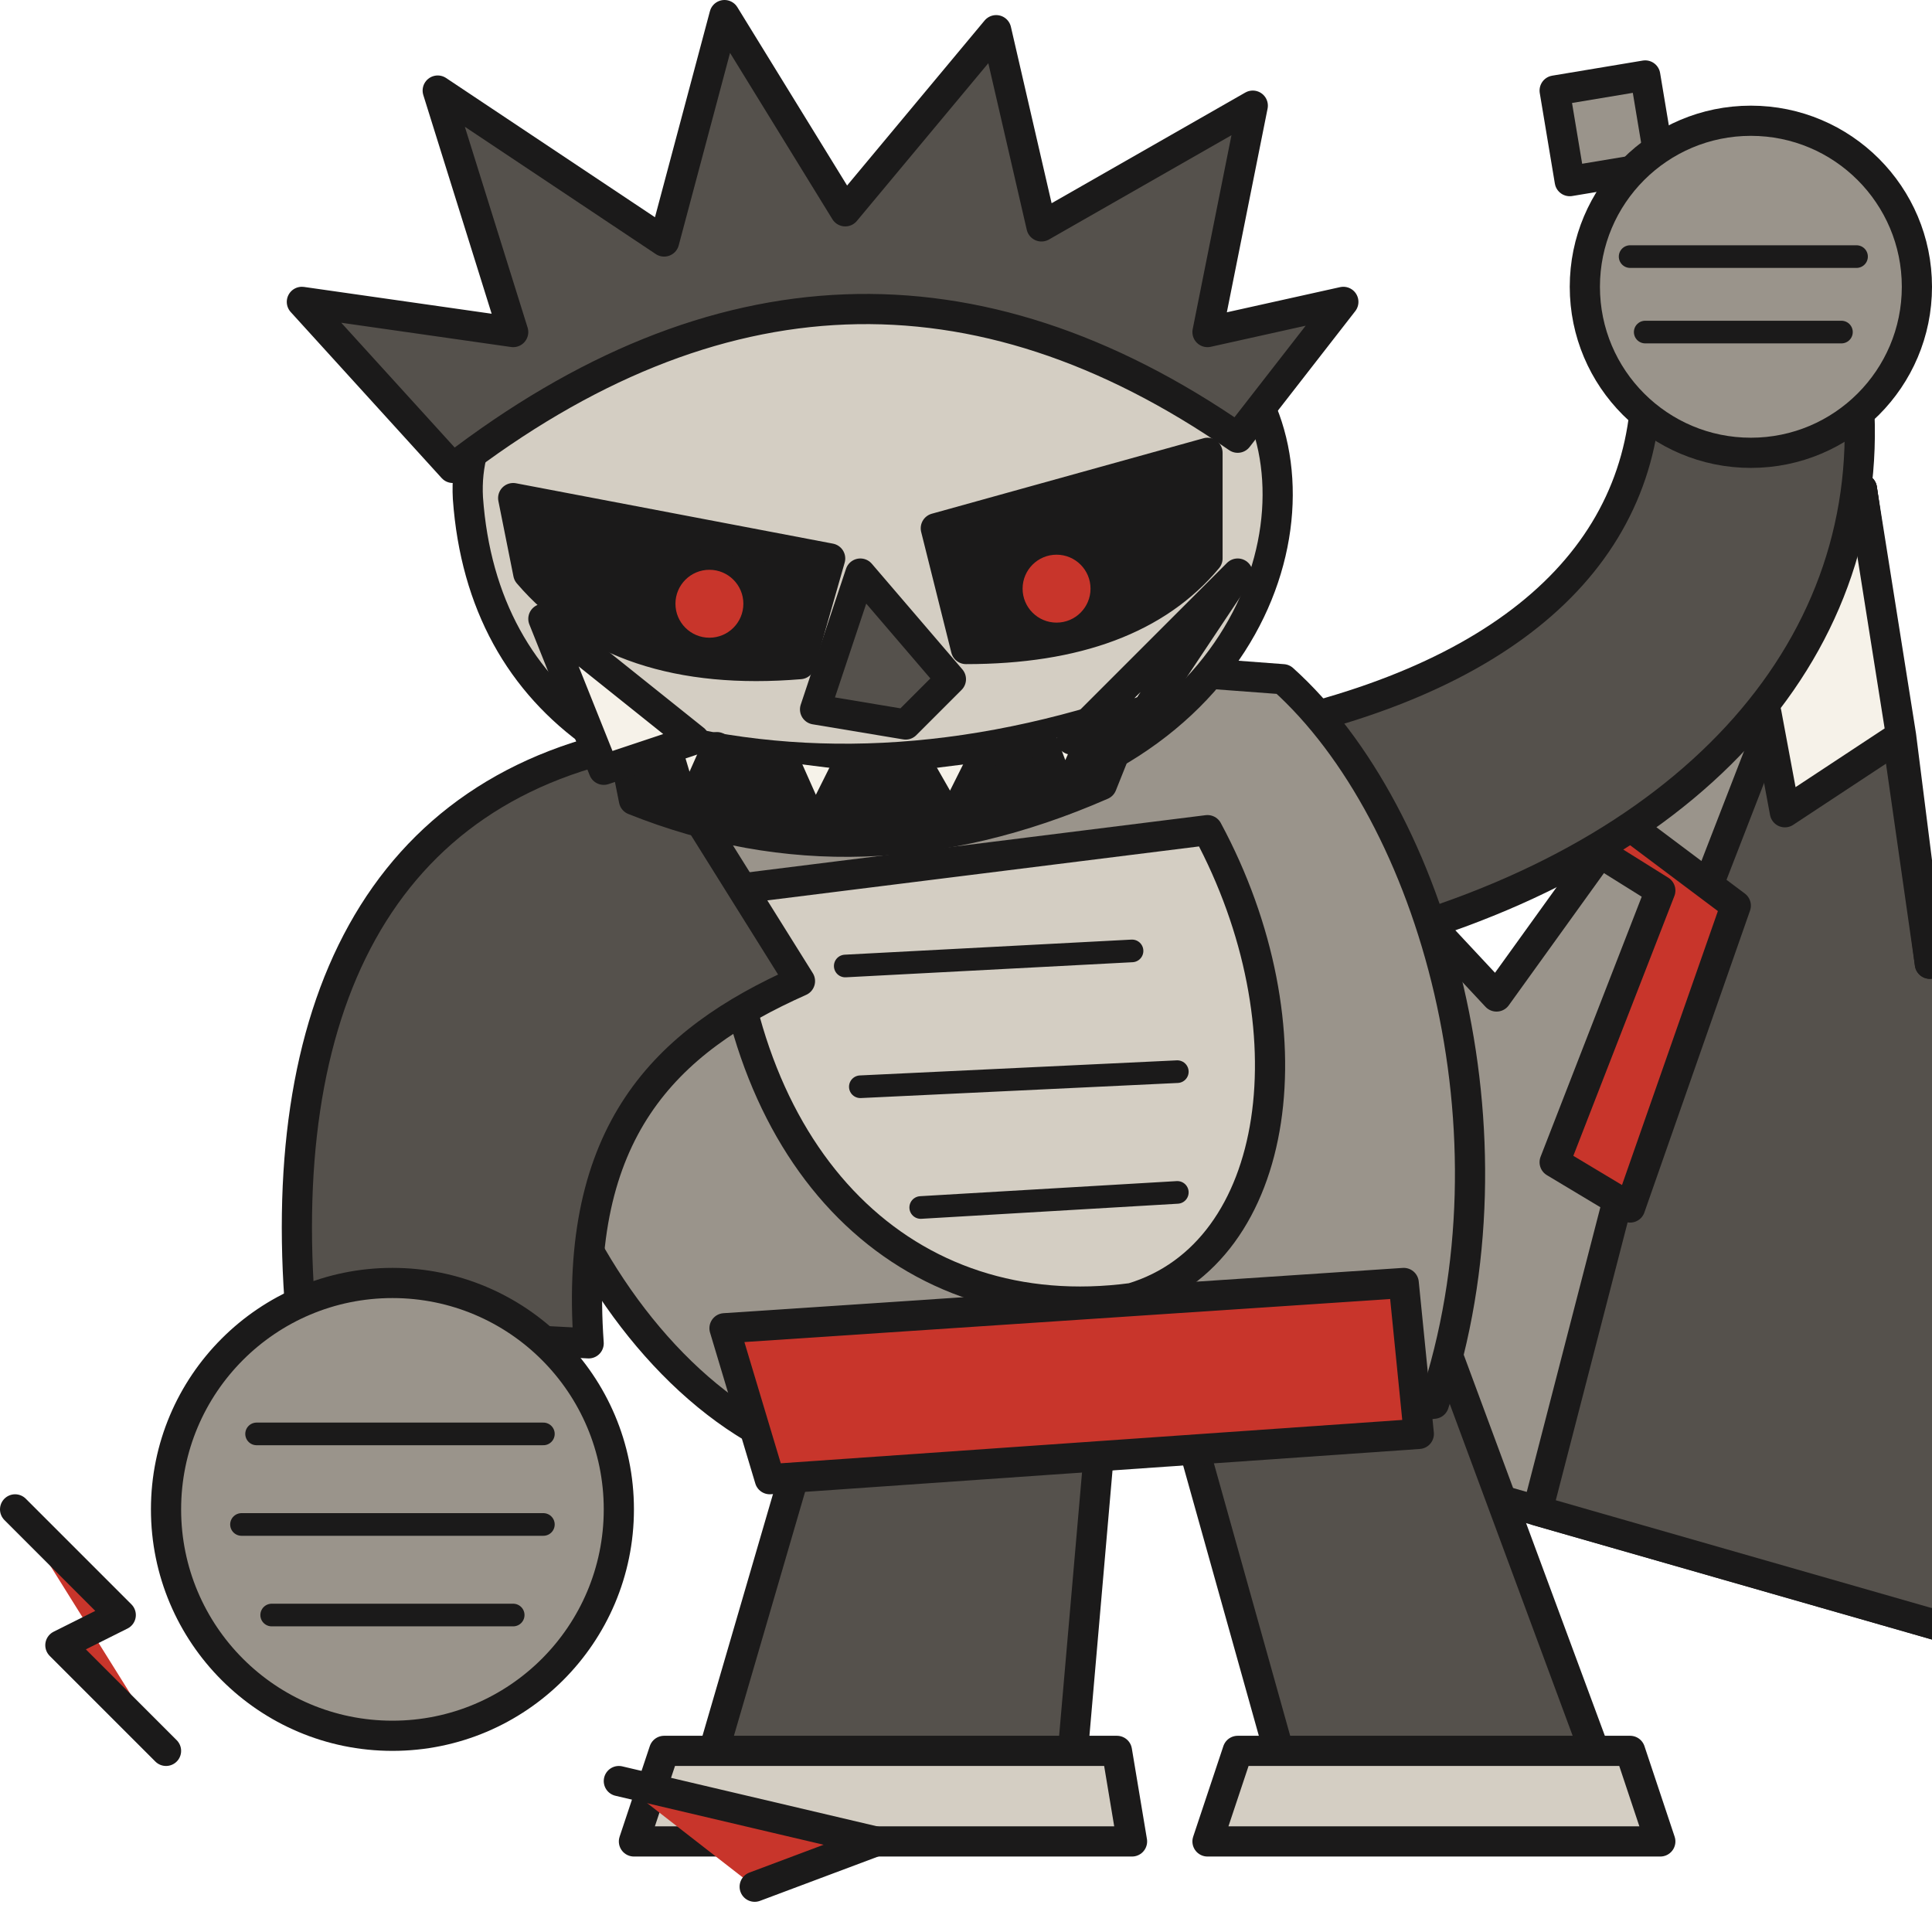
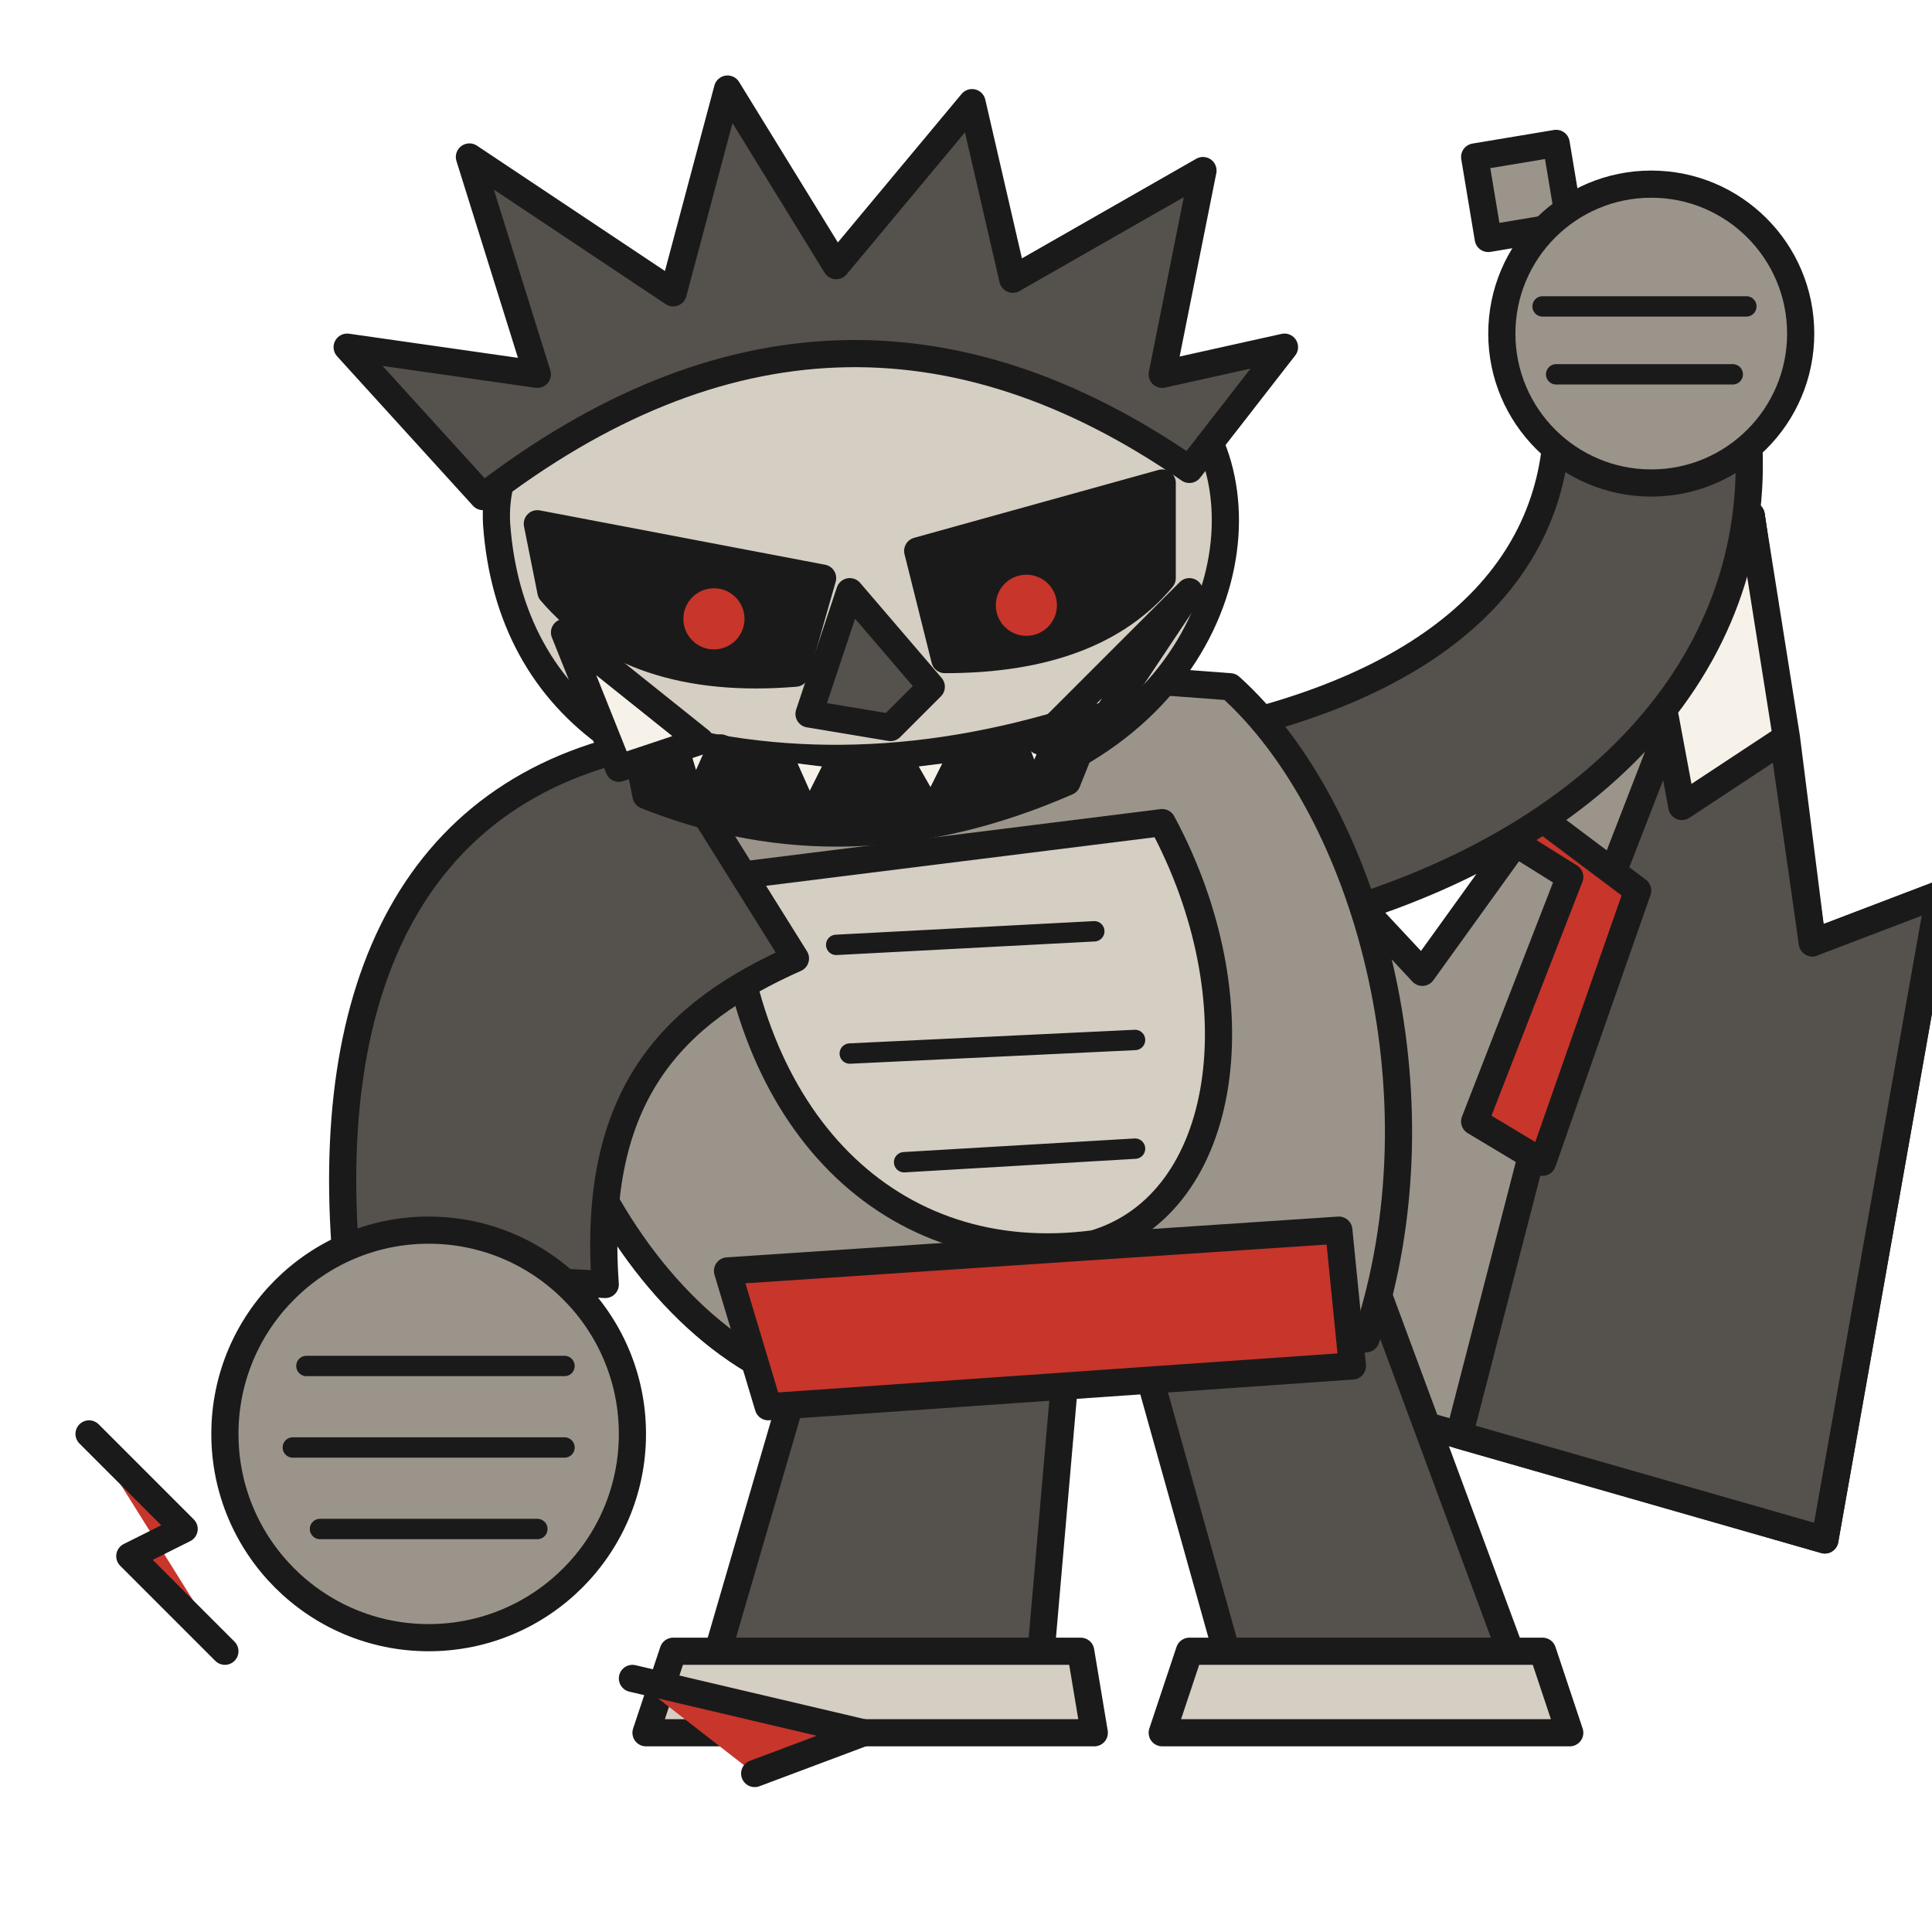
<svg xmlns="http://www.w3.org/2000/svg" viewBox="0 0 256 256">
  <style>.o{stroke:#1b1a1a;stroke-width:4;stroke-linejoin:round;stroke-linecap:round}.i{fill:#1b1a1a}.p{fill:#f6f2e9}.l{fill:#d4cec3}.m{fill:#9a948b}.d{fill:#55514c}.v{fill:#c8352b}.t{fill:none;stroke:#1b1a1a;stroke-width:3;stroke-linecap:round;stroke-linejoin:round}</style>
-   <g transform="rotate(16 190 190)">
-     <path class="o m" d="M126 196L162 120L182 132L210 54L236 112L252 100L262 196Z" />
-     <path class="o d" d="M210 54L236 112L252 100L262 196L206 196L204 120Z" />
-     <path class="o p" d="M210 54L196 92L206 86L212 98L224 84L236 112L224 84Z" />
+   <g transform="translate(10 10) scale(.9)">
+     <g transform="rotate(16 190 190)">
+       <path class="o m" d="M126 196L162 120L182 132L210 54L236 112L252 100L262 196Z" />
+       <path class="o d" d="M210 54L236 112L252 100L262 196L206 196L204 120Z" />
+       <path class="o p" d="M210 54L196 92L206 86L212 98L224 84L236 112L224 84Z" />
+     </g>
+     <path class="o v" d="M214 70L204 108L220 118L206 154L216 160L230 120L214 108L224 74Z" stroke-width="3" />
+     <path class="o m" d="M232 20L248 26L244 42L228 38ZM206 12L218 10L220 22L208 24Z" stroke-width="3" />
+     <path class="o d" d="M170 96C204 88 220 70 218 46L246 50C250 84 226 112 184 124Z" />
+     <circle class="o m" cx="232" cy="38" r="22" />
+     <path class="t" stroke-width="2.500" d="M216 34L246 34M218 44L244 44" />
+     <path class="o d" d="M108 186L94 234L142 234L146 188Z" />
+     <path class="o d" d="M156 184L170 234L212 234L192 180Z" />
+     <path class="o l" d="M88 232L148 232L150 244L84 244ZM164 232L216 232L220 244L160 244Z" />
+     <path class="o m" d="M70 112C60 142 82 188 112 194L190 186C202 150 190 108 170 90L90 84Z" />
+     <path class="o l" d="M96 118C98 154 120 176 150 172C170 166 174 136 160 110Z" />
+     <path class="t" stroke="#55514c" stroke-width="2.500" d="M112 128L150 126M114 144L156 142M122 160L156 158" />
+     <path class="o v" d="M96 176L186 170L188 190L102 196Z" />
+     <path class="o d" d="M86 98C50 104 36 134 40 176L78 178C76 150 88 138 106 130Z" />
+     <circle class="o m" cx="52" cy="200" r="30" />
+     <path class="t" stroke-width="2.500" d="M34 190L72 190M32 202L72 202M36 214L68 214" />
+     <path class="o v" stroke-width="3" d="M22 232L8 218L16 214L2 200M82 236L116 244L100 250" />
+     <path class="o m" stroke-width="3" d="M8 170L18 160L24 170L14 178ZM70 150L80 144L84 154L74 158Z" opacity="0" />
+     <path class="o l" d="M62 66C60 30 150 26 166 52C176 70 164 104 120 108C86 108 64 94 62 66Z" />
+     <path class="o d" d="M60 62L40 40L68 44L58 12L88 32L96 2L112 28L132 4L138 30L166 14L160 44L178 40L164 58Q112 22 60 62Z" />
+     <path class="o i" d="M68 66L110 74L106 88Q82 90 70 76ZM160 60L124 70L128 86Q150 86 160 74Z" />
+     <circle class="v" cx="94" cy="80" r="4.500" />
+     <circle class="v" cx="140" cy="78" r="4.500" />
+     <path class="o d" d="M114 76L108 94L120 96L126 90Z" />
+     <path class="o i" d="M82 96Q114 106 150 94L146 104Q114 118 84 106Z" />
+     <path class="o p" stroke-width="3" d="M88 98L91 108L95 99M104 101L108 110L112 102M122 102L126 109L130 101M138 98L141 106L145 97" />
+     <path class="o p" stroke-width="3" d="M80 102L72 82L92 98ZM152 94L164 76L142 98Z" />
  </g>
-   <path class="o v" d="M214 70L204 108L220 118L206 154L216 160L230 120L214 108L224 74Z" stroke-width="3" />
-   <path class="o m" d="M232 20L248 26L244 42L228 38ZM206 12L218 10L220 22L208 24Z" stroke-width="3" />
-   <path class="o d" d="M170 96C204 88 220 70 218 46L246 50C250 84 226 112 184 124Z" />
-   <circle class="o m" cx="232" cy="38" r="22" />
-   <path class="t" stroke-width="2.500" d="M216 34L246 34M218 44L244 44" />
-   <path class="o d" d="M108 186L94 234L142 234L146 188Z" />
-   <path class="o d" d="M156 184L170 234L212 234L192 180Z" />
-   <path class="o l" d="M88 232L148 232L150 244L84 244ZM164 232L216 232L220 244L160 244Z" />
-   <path class="o m" d="M70 112C60 142 82 188 112 194L190 186C202 150 190 108 170 90L90 84Z" />
-   <path class="o l" d="M96 118C98 154 120 176 150 172C170 166 174 136 160 110Z" />
-   <path class="t" stroke="#55514c" stroke-width="2.500" d="M112 128L150 126M114 144L156 142M122 160L156 158" />
-   <path class="o v" d="M96 176L186 170L188 190L102 196Z" />
-   <path class="o d" d="M86 98C50 104 36 134 40 176L78 178C76 150 88 138 106 130Z" />
-   <circle class="o m" cx="52" cy="200" r="30" />
-   <path class="t" stroke-width="2.500" d="M34 190L72 190M32 202L72 202M36 214L68 214" />
-   <path class="o v" stroke-width="3" d="M22 232L8 218L16 214L2 200M82 236L116 244L100 250" />
-   <path class="o m" stroke-width="3" d="M8 170L18 160L24 170L14 178ZM70 150L80 144L84 154L74 158Z" opacity="0" />
-   <path class="o l" d="M62 66C60 30 150 26 166 52C176 70 164 104 120 108C86 108 64 94 62 66Z" />
-   <path class="o d" d="M60 62L40 40L68 44L58 12L88 32L96 2L112 28L132 4L138 30L166 14L160 44L178 40L164 58Q112 22 60 62Z" />
-   <path class="o i" d="M68 66L110 74L106 88Q82 90 70 76ZM160 60L124 70L128 86Q150 86 160 74Z" />
-   <circle class="v" cx="94" cy="80" r="4.500" />
-   <circle class="v" cx="140" cy="78" r="4.500" />
-   <path class="o d" d="M114 76L108 94L120 96L126 90Z" />
-   <path class="o i" d="M82 96Q114 106 150 94L146 104Q114 118 84 106Z" />
-   <path class="o p" stroke-width="3" d="M88 98L91 108L95 99M104 101L108 110L112 102M122 102L126 109L130 101M138 98L141 106L145 97" />
-   <path class="o p" stroke-width="3" d="M80 102L72 82L92 98ZM152 94L164 76L142 98Z" />
</svg>
